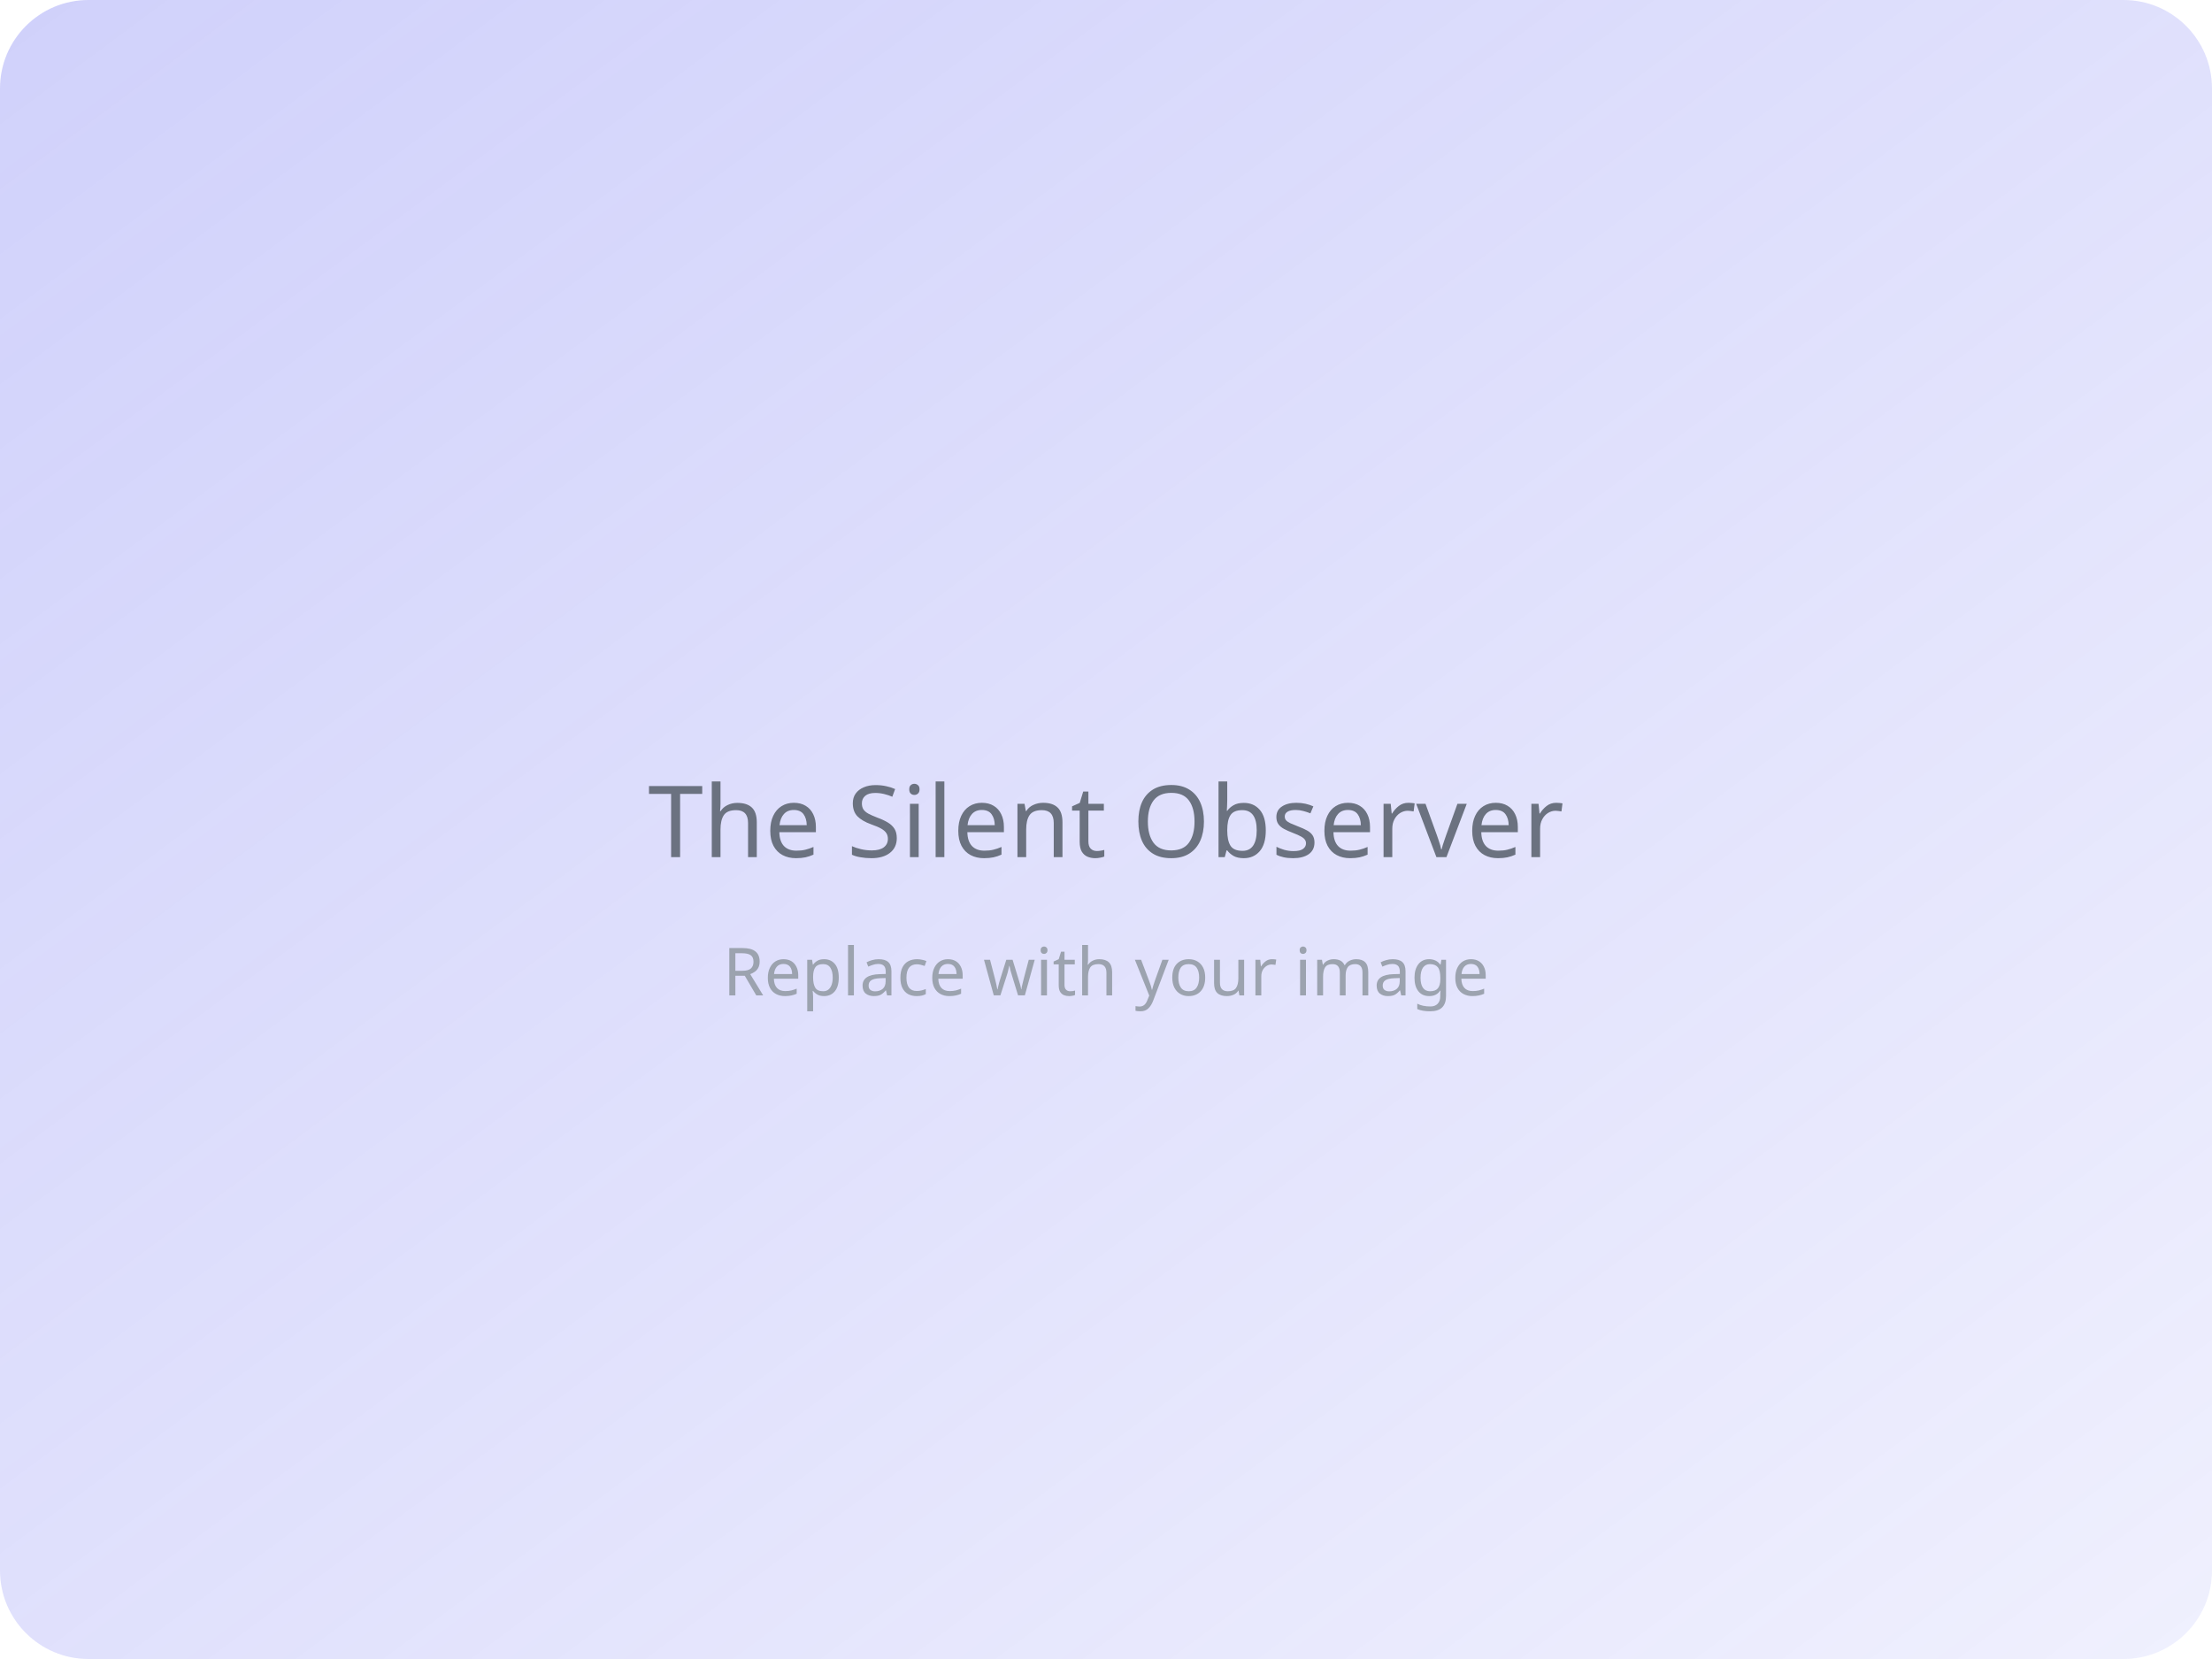
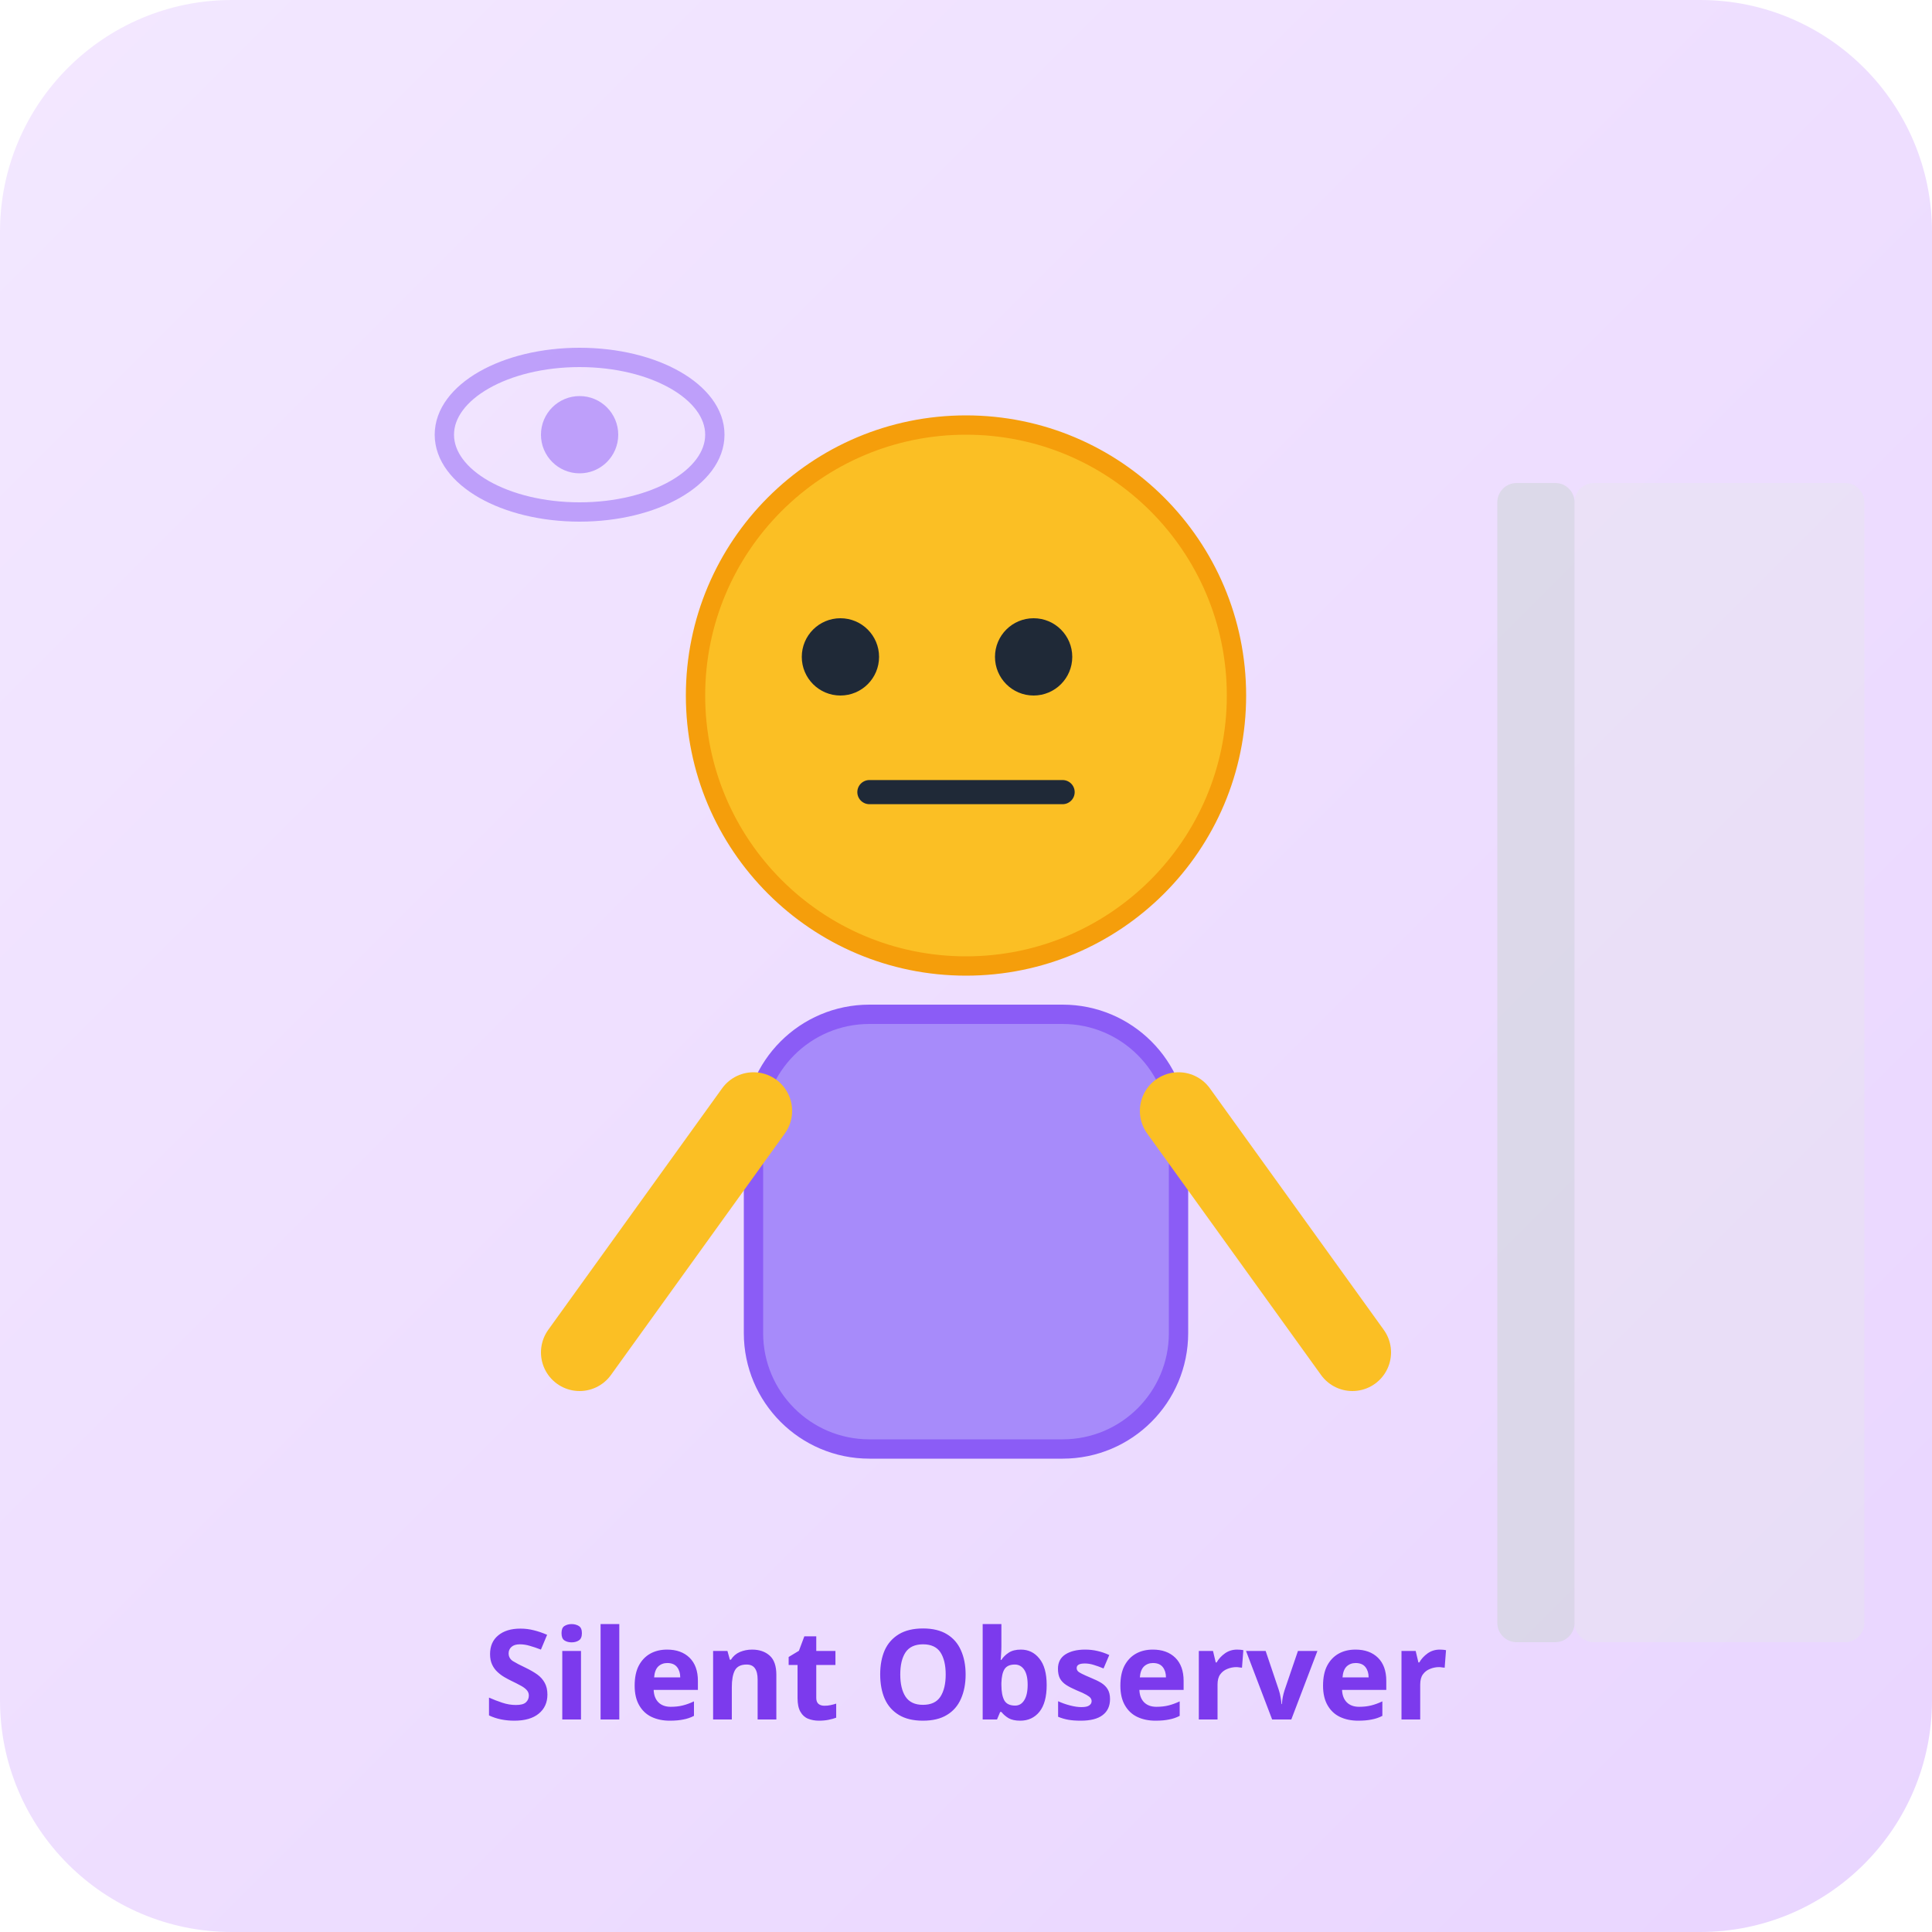
- <svg xmlns="http://www.w3.org/2000/svg" width="400" height="300" viewBox="0 0 400 300">
+ <svg xmlns="http://www.w3.org/2000/svg" width="200" height="200" viewBox="0 0 200 200">
  <defs>
-     <linearGradient id="silent" x1="0%" y1="0%" x2="100%" y2="100%">
-       <stop offset="0%" style="stop-color:#6366F1;stop-opacity:0.3" />
-       <stop offset="100%" style="stop-color:#6366F1;stop-opacity:0.1" />
+     <linearGradient id="bg" x1="0%" y1="0%" x2="100%" y2="100%">
+       <stop offset="0%" style="stop-color:#F3E8FF;stop-opacity:1" />
+       <stop offset="100%" style="stop-color:#E9D5FF;stop-opacity:1" />
    </linearGradient>
  </defs>
-   <rect width="400" height="300" fill="url(#silent)" rx="16" />
-   <text x="200" y="155" font-family="system-ui,sans-serif" font-size="18" fill="#6B7280" text-anchor="middle">The Silent Observer</text>
-   <text x="200" y="180" font-family="system-ui,sans-serif" font-size="12" fill="#9CA3AF" text-anchor="middle">Replace with your image</text>
+   <rect width="200" height="200" fill="url(#bg)" rx="24" />
+   <circle cx="100" cy="72" r="28" fill="#FBBF24" stroke="#F59E0B" stroke-width="2" />
+   <circle cx="87" cy="68" r="4" fill="#1F2937" />
+   <circle cx="107" cy="68" r="4" fill="#1F2937" />
+   <path d="M90 82 L110 82" fill="none" stroke="#1F2937" stroke-width="2.5" stroke-linecap="round" />
+   <rect x="78" y="105" width="44" height="45" rx="12" fill="#A78BFA" stroke="#8B5CF6" stroke-width="2" />
+   <path d="M78 115 L60 140" stroke="#FBBF24" stroke-width="8" stroke-linecap="round" />
+   <path d="M122 115 L140 140" stroke="#FBBF24" stroke-width="8" stroke-linecap="round" />
+   <rect x="155" y="50" width="8" height="120" rx="2" fill="#D1D5DB" opacity="0.6" />
+   <rect x="163" y="50" width="30" height="120" rx="2" fill="#E5E7EB" opacity="0.4" />
+   <ellipse cx="60" cy="45" rx="14" ry="8" fill="none" stroke="#8B5CF6" stroke-width="2" opacity="0.5" />
+   <circle cx="60" cy="45" r="4" fill="#8B5CF6" opacity="0.5" />
+   <text x="100" y="178" font-family="system-ui,sans-serif" font-size="13" font-weight="700" fill="#7C3AED" text-anchor="middle">Silent Observer</text>
</svg>
